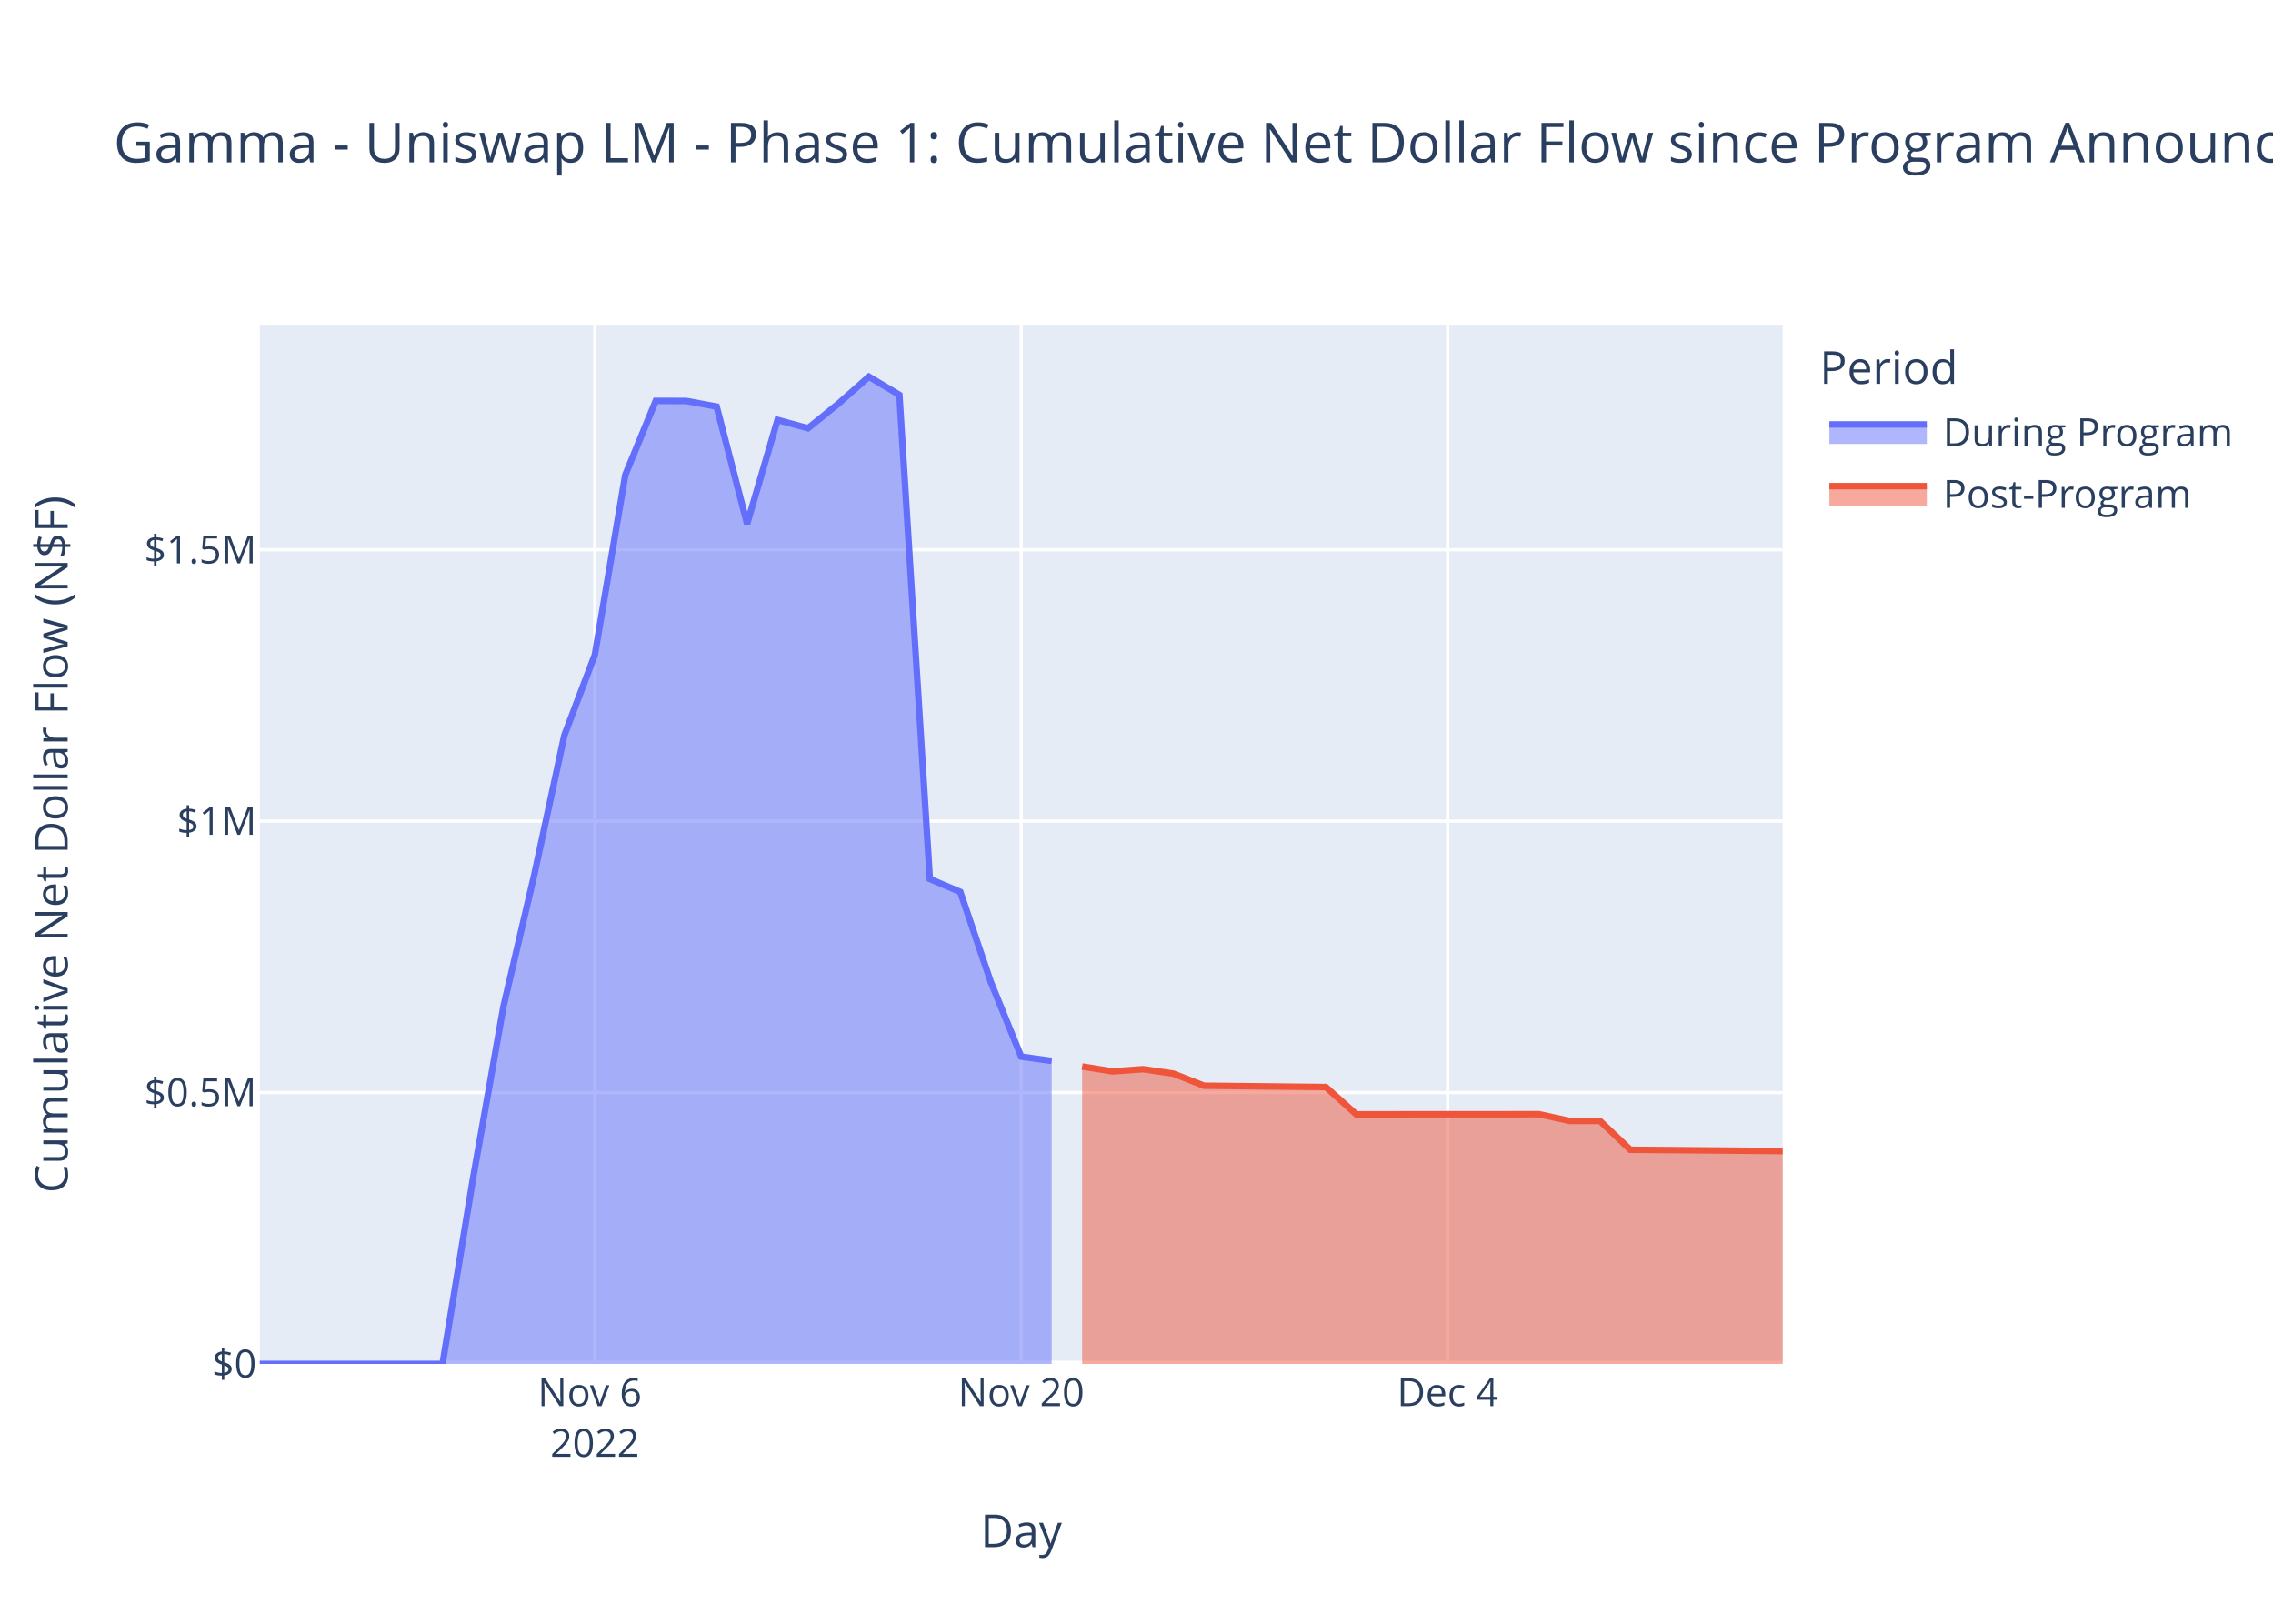
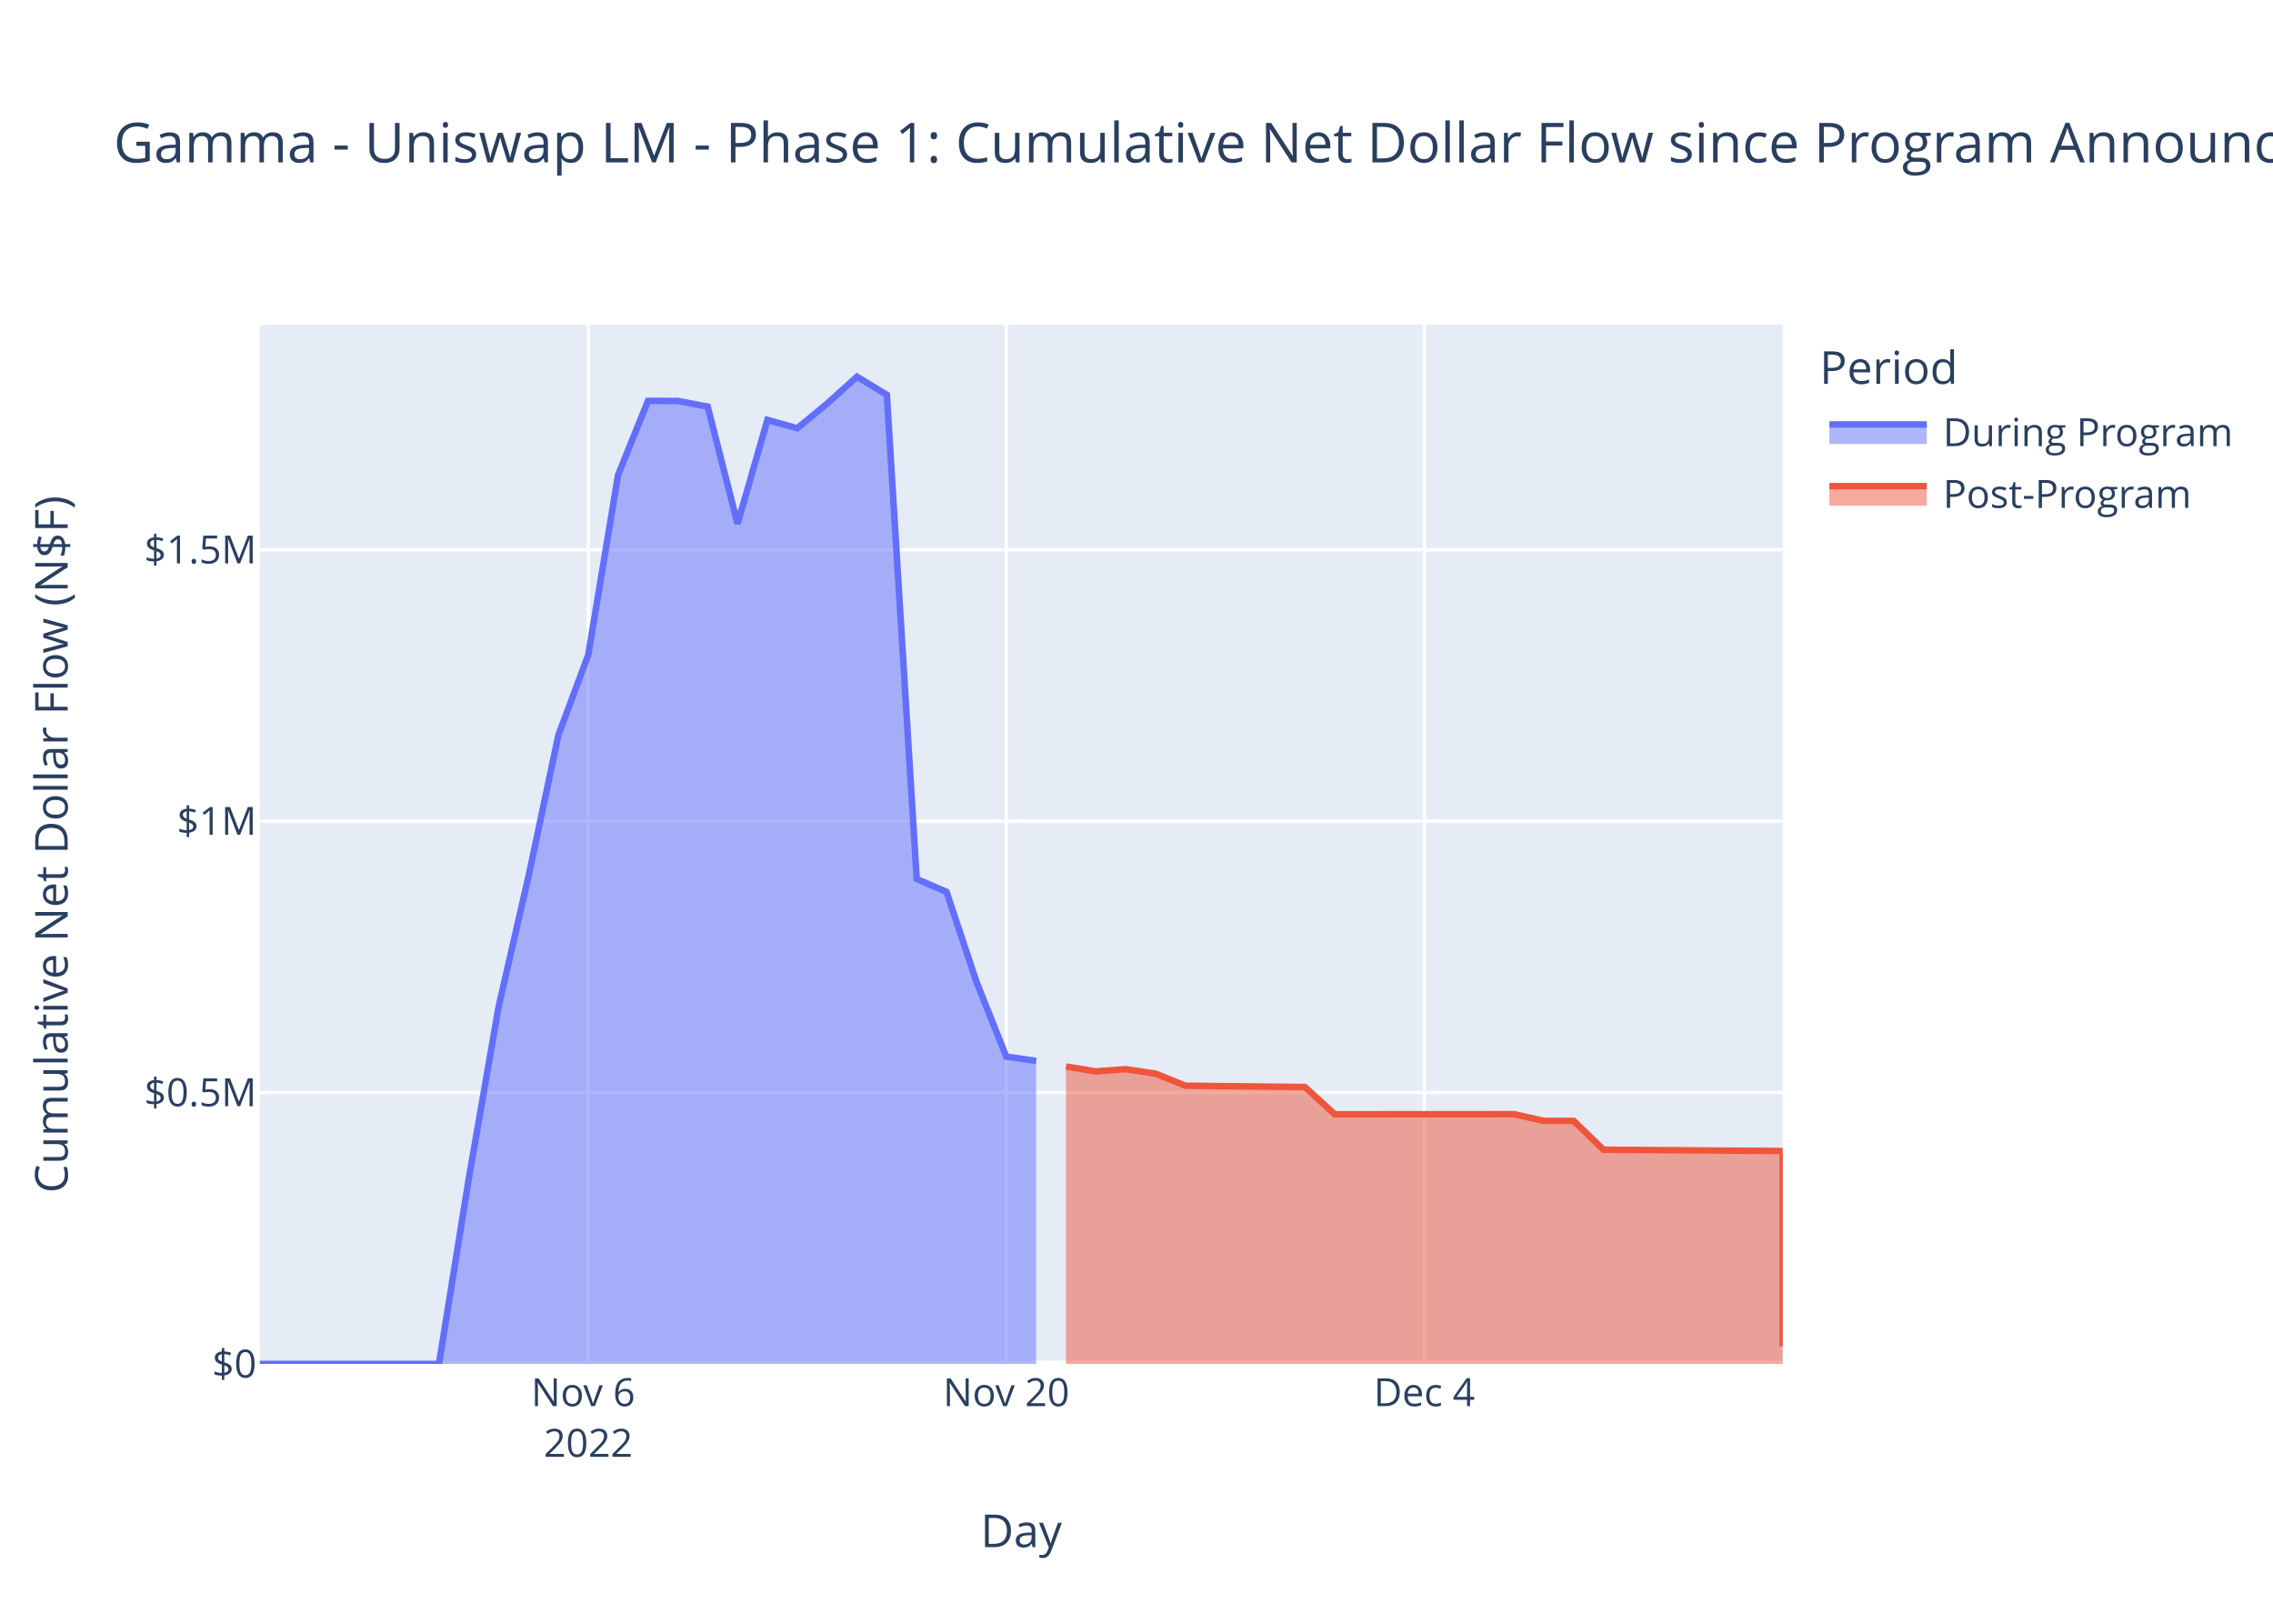
<svg xmlns="http://www.w3.org/2000/svg" class="main-svg" width="700" height="500" style="" viewBox="0 0 700 500">
  <rect x="0" y="0" width="700" height="500" style="fill: rgb(255, 255, 255); fill-opacity: 1;" />
-   <defs id="defs-0d49e1">
+   <defs id="defs-4a118f">
    <g class="clips">
-       <clipPath id="clip0d49e1xyplot" class="plotclip">
+       <clipPath id="clip4a118fxyplot" class="plotclip">
        <rect width="469" height="320" />
      </clipPath>
-       <clipPath class="axesclip" id="clip0d49e1x">
+       <clipPath class="axesclip" id="clip4a118fx">
        <rect x="80" y="0" width="469" height="500" />
      </clipPath>
-       <clipPath class="axesclip" id="clip0d49e1y">
+       <clipPath class="axesclip" id="clip4a118fy">
        <rect x="0" y="100" width="700" height="320" />
      </clipPath>
-       <clipPath class="axesclip" id="clip0d49e1xy">
+       <clipPath class="axesclip" id="clip4a118fxy">
        <rect x="80" y="100" width="469" height="320" />
      </clipPath>
    </g>
    <g class="gradients" />
    <g class="patterns" />
  </defs>
  <g class="bglayer">
    <rect class="bg" x="80" y="100" width="469" height="320" style="fill: rgb(229, 236, 246); fill-opacity: 1; stroke-width: 0;" />
  </g>
  <g class="layer-below">
    <g class="imagelayer" />
    <g class="shapelayer" />
  </g>
  <g class="cartesianlayer">
    <g class="subplot xy">
      <g class="layer-subplot">
        <g class="shapelayer" />
        <g class="imagelayer" />
      </g>
      <g class="minor-gridlayer">
        <g class="x" />
        <g class="y" />
      </g>
      <g class="gridlayer">
        <g class="x">
-           <path class="xgrid crisp" transform="translate(183.18,0)" d="M0,100v320" style="stroke: rgb(255, 255, 255); stroke-opacity: 1; stroke-width: 1px;" />
-           <path class="xgrid crisp" transform="translate(314.5,0)" d="M0,100v320" style="stroke: rgb(255, 255, 255); stroke-opacity: 1; stroke-width: 1px;" />
-           <path class="xgrid crisp" transform="translate(445.82,0)" d="M0,100v320" style="stroke: rgb(255, 255, 255); stroke-opacity: 1; stroke-width: 1px;" />
+           <path class="xgrid crisp" transform="translate(181.16,0)" d="M0,100v320" style="stroke: rgb(255, 255, 255); stroke-opacity: 1; stroke-width: 1px;" />
+           <path class="xgrid crisp" transform="translate(309.9,0)" d="M0,100v320" style="stroke: rgb(255, 255, 255); stroke-opacity: 1; stroke-width: 1px;" />
+           <path class="xgrid crisp" transform="translate(438.65,0)" d="M0,100v320" style="stroke: rgb(255, 255, 255); stroke-opacity: 1; stroke-width: 1px;" />
        </g>
        <g class="y">
          <path class="ygrid crisp" transform="translate(0,336.43)" d="M80,0h469" style="stroke: rgb(255, 255, 255); stroke-opacity: 1; stroke-width: 1px;" />
          <path class="ygrid crisp" transform="translate(0,252.86)" d="M80,0h469" style="stroke: rgb(255, 255, 255); stroke-opacity: 1; stroke-width: 1px;" />
          <path class="ygrid crisp" transform="translate(0,169.29)" d="M80,0h469" style="stroke: rgb(255, 255, 255); stroke-opacity: 1; stroke-width: 1px;" />
        </g>
      </g>
      <g class="zerolinelayer">
        <path class="yzl zl crisp" transform="translate(0,420)" d="M80,0h469" style="stroke: rgb(255, 255, 255); stroke-opacity: 1; stroke-width: 2px;" />
      </g>
      <path class="xlines-below" />
      <path class="ylines-below" />
      <g class="overlines-below" />
      <g class="xaxislayer-below" />
      <g class="yaxislayer-below" />
      <g class="overaxes-below" />
-       <g class="plot" transform="translate(80,100)" clip-path="url(#clip0d49e1xyplot)">
+       <g class="plot" transform="translate(80,100)" clip-path="url(#clip4a118fxyplot)">
        <g class="scatterlayer mlayer">
-           <g class="trace scatter trace598d30" style="stroke-miterlimit: 2;">
+           <g class="trace scatter trace92e809" style="stroke-miterlimit: 2;">
            <g class="fills">
              <g>
-                 <path class="js-fill" d="M243.88,320L0,320L0,320L56.28,319.99L65.66,262.92L75.04,209.94L84.42,169.87L93.8,126.39L103.18,101.66L112.56,46.25L121.94,23.45L131.32,23.47L140.7,25.2L150.08,61.29L159.46,29.31L168.84,31.87L178.22,24.28L187.6,16L196.98,21.59L206.36,170.66L215.74,174.65L225.12,202.33L234.5,225.37L243.88,226.68" style="fill: rgb(99, 110, 250); fill-opacity: 0.5; stroke-width: 0;" />
+                 <path class="js-fill" d="M239.1,320L0,320L0,320L55.18,319.99L64.37,262.92L73.57,209.94L82.76,169.87L91.96,126.39L101.16,101.66L110.35,46.25L119.55,23.45L128.75,23.47L137.94,25.2L147.14,61.29L156.33,29.31L165.53,31.87L174.73,24.28L183.92,16L193.12,21.59L202.31,170.66L211.51,174.65L220.71,202.33L229.9,225.37L239.1,226.68" style="fill: rgb(99, 110, 250); fill-opacity: 0.5; stroke-width: 0;" />
              </g>
            </g>
            <g class="errorbars" />
            <g class="lines">
-               <path class="js-line" d="M0,320L56.28,319.99L65.66,262.92L75.04,209.94L84.42,169.87L93.8,126.39L103.18,101.66L112.56,46.25L121.94,23.45L131.32,23.47L140.7,25.2L150.08,61.29L159.46,29.31L168.84,31.87L178.22,24.28L187.6,16L196.98,21.59L206.36,170.66L215.74,174.65L225.12,202.33L234.5,225.37L243.88,226.68" style="vector-effect: non-scaling-stroke; fill: none; stroke: rgb(99, 110, 250); stroke-opacity: 1; stroke-width: 2px; opacity: 1;" />
+               <path class="js-line" d="M0,320L55.18,319.99L64.37,262.92L73.57,209.94L82.76,169.87L91.96,126.39L101.16,101.66L110.35,46.25L119.55,23.45L128.75,23.47L137.94,25.2L147.14,61.29L156.33,29.31L165.53,31.87L174.73,24.28L183.92,16L193.12,21.59L202.31,170.66L211.51,174.65L220.71,202.33L229.9,225.37L239.1,226.68" style="vector-effect: non-scaling-stroke; fill: none; stroke: rgb(99, 110, 250); stroke-opacity: 1; stroke-width: 2px; opacity: 1;" />
            </g>
            <g class="points" />
            <g class="text" />
          </g>
-           <g class="trace scatter trace804b3a" style="stroke-miterlimit: 2;">
+           <g class="trace scatter tracedbb749" style="stroke-miterlimit: 2;">
            <g class="fills">
              <g>
-                 <path class="js-fill" d="M469,320L253.26,320L253.26,228.41L262.64,229.91L272.02,229.23L281.4,230.61L290.78,234.32L328.3,234.73L337.68,243.12L393.96,243.09L403.34,245.15L412.72,245.15L422.1,254.04L469,254.44" style="fill: rgb(239, 85, 59); fill-opacity: 0.5; stroke-width: 0;" />
+                 <path class="js-fill" d="M469,320L248.29,320L248.29,228.41L257.49,229.91L266.69,229.23L275.88,230.61L285.08,234.32L321.86,234.73L331.06,243.12L386.24,243.09L395.43,245.15L404.63,245.15L413.82,254.04L469,254.43L469,314.61" style="fill: rgb(239, 85, 59); fill-opacity: 0.5; stroke-width: 0;" />
              </g>
            </g>
            <g class="errorbars" />
            <g class="lines">
-               <path class="js-line" d="M253.26,228.41L262.64,229.91L272.02,229.23L281.4,230.61L290.78,234.32L328.3,234.73L337.68,243.12L393.96,243.09L403.34,245.15L412.72,245.15L422.1,254.04L469,254.44" style="vector-effect: non-scaling-stroke; fill: none; stroke: rgb(239, 85, 59); stroke-opacity: 1; stroke-width: 2px; opacity: 1;" />
+               <path class="js-line" d="M248.29,228.41L257.49,229.91L266.69,229.23L275.88,230.61L285.08,234.32L321.86,234.73L331.06,243.12L386.24,243.09L395.43,245.15L404.63,245.15L413.82,254.04L469,254.43L469,314.61" style="vector-effect: non-scaling-stroke; fill: none; stroke: rgb(239, 85, 59); stroke-opacity: 1; stroke-width: 2px; opacity: 1;" />
            </g>
            <g class="points" />
            <g class="text" />
          </g>
        </g>
      </g>
      <g class="overplot" />
      <path class="xlines-above crisp" d="M0,0" style="fill: none;" />
      <path class="ylines-above crisp" d="M0,0" style="fill: none;" />
      <g class="overlines-above" />
      <g class="xaxislayer-above">
        <g class="xtick">
-           <text text-anchor="middle" x="0" y="433" transform="translate(183.18,0)" style="font-family: 'Open Sans', verdana, arial, sans-serif; font-size: 12px; fill: rgb(42, 63, 95); fill-opacity: 1; white-space: pre; opacity: 1;">
+           <text text-anchor="middle" x="0" y="433" transform="translate(181.16,0)" style="font-family: 'Open Sans', verdana, arial, sans-serif; font-size: 12px; fill: rgb(42, 63, 95); fill-opacity: 1; white-space: pre; opacity: 1;">
            <tspan class="line" dy="0em" x="0" y="433">Nov 6</tspan>
            <tspan class="line" dy="1.3em" x="0" y="433">2022</tspan>
          </text>
        </g>
        <g class="xtick">
-           <text text-anchor="middle" x="0" y="433" style="font-family: 'Open Sans', verdana, arial, sans-serif; font-size: 12px; fill: rgb(42, 63, 95); fill-opacity: 1; white-space: pre; opacity: 1;" transform="translate(314.5,0)">Nov 20</text>
+           <text text-anchor="middle" x="0" y="433" style="font-family: 'Open Sans', verdana, arial, sans-serif; font-size: 12px; fill: rgb(42, 63, 95); fill-opacity: 1; white-space: pre; opacity: 1;" transform="translate(309.9,0)">Nov 20</text>
        </g>
        <g class="xtick">
-           <text text-anchor="middle" x="0" y="433" style="font-family: 'Open Sans', verdana, arial, sans-serif; font-size: 12px; fill: rgb(42, 63, 95); fill-opacity: 1; white-space: pre; opacity: 1;" transform="translate(445.82,0)">Dec 4</text>
+           <text text-anchor="middle" x="0" y="433" style="font-family: 'Open Sans', verdana, arial, sans-serif; font-size: 12px; fill: rgb(42, 63, 95); fill-opacity: 1; white-space: pre; opacity: 1;" transform="translate(438.65,0)">Dec 4</text>
        </g>
      </g>
      <g class="yaxislayer-above">
        <g class="ytick">
          <text text-anchor="end" x="79" y="4.2" transform="translate(0,420)" style="font-family: 'Open Sans', verdana, arial, sans-serif; font-size: 12px; fill: rgb(42, 63, 95); fill-opacity: 1; white-space: pre; opacity: 1;">$0</text>
        </g>
        <g class="ytick">
          <text text-anchor="end" x="79" y="4.2" style="font-family: 'Open Sans', verdana, arial, sans-serif; font-size: 12px; fill: rgb(42, 63, 95); fill-opacity: 1; white-space: pre; opacity: 1;" transform="translate(0,336.43)">$0.5M</text>
        </g>
        <g class="ytick">
          <text text-anchor="end" x="79" y="4.2" style="font-family: 'Open Sans', verdana, arial, sans-serif; font-size: 12px; fill: rgb(42, 63, 95); fill-opacity: 1; white-space: pre; opacity: 1;" transform="translate(0,252.86)">$1M</text>
        </g>
        <g class="ytick">
          <text text-anchor="end" x="79" y="4.2" style="font-family: 'Open Sans', verdana, arial, sans-serif; font-size: 12px; fill: rgb(42, 63, 95); fill-opacity: 1; white-space: pre; opacity: 1;" transform="translate(0,169.29)">$1.5M</text>
        </g>
      </g>
      <g class="overaxes-above" />
    </g>
  </g>
  <g class="polarlayer" />
  <g class="smithlayer" />
  <g class="ternarylayer" />
  <g class="geolayer" />
  <g class="funnelarealayer" />
  <g class="pielayer" />
  <g class="iciclelayer" />
  <g class="treemaplayer" />
  <g class="sunburstlayer" />
  <g class="glimages" />
-   <defs id="topdefs-0d49e1">
+   <defs id="topdefs-4a118f">
    <g class="clips" />
-     <clipPath id="legend0d49e1">
+     <clipPath id="legend4a118f">
      <rect width="130" height="67" x="0" y="0" />
    </clipPath>
  </defs>
  <g class="layer-above">
    <g class="imagelayer" />
    <g class="shapelayer" />
  </g>
  <g class="infolayer">
    <g class="legend" pointer-events="all" transform="translate(558.38,100)">
      <rect class="bg" shape-rendering="crispEdges" width="130" height="67" x="0" y="0" style="stroke: rgb(68, 68, 68); stroke-opacity: 1; fill: rgb(255, 255, 255); fill-opacity: 1; stroke-width: 0px;" />
-       <g class="scrollbox" transform="" clip-path="url(#legend0d49e1)">
+       <g class="scrollbox" transform="" clip-path="url(#legend4a118f)">
        <text class="legendtitletext" text-anchor="start" x="2" y="18.2" style="font-family: 'Open Sans', verdana, arial, sans-serif; font-size: 14px; fill: rgb(42, 63, 95); fill-opacity: 1; white-space: pre;">Period</text>
        <g class="groups">
          <g class="traces" transform="translate(0,32.7)" style="opacity: 1;">
            <text class="legendtext" text-anchor="start" x="40" y="4.68" style="font-family: 'Open Sans', verdana, arial, sans-serif; font-size: 12px; fill: rgb(42, 63, 95); fill-opacity: 1; white-space: pre;">During Program</text>
            <g class="layers">
              <g class="legendfill">
                <path class="js-fill" d="M5,-2h30v6h-30z" style="stroke-width: 0; fill: rgb(99, 110, 250); fill-opacity: 0.5;" />
              </g>
              <g class="legendlines">
                <path class="js-line" d="M5,-2h30" style="fill: none; stroke: rgb(99, 110, 250); stroke-opacity: 1; stroke-width: 2px;" />
              </g>
              <g class="legendsymbols">
                <g class="legendpoints" />
              </g>
            </g>
            <rect class="legendtoggle" x="0" y="-9.5" width="124.703" height="19" style="fill: rgb(0, 0, 0); fill-opacity: 0;" />
          </g>
          <g class="traces" transform="translate(0,51.7)" style="opacity: 1;">
            <text class="legendtext" text-anchor="start" x="40" y="4.68" style="font-family: 'Open Sans', verdana, arial, sans-serif; font-size: 12px; fill: rgb(42, 63, 95); fill-opacity: 1; white-space: pre;">Post-Program</text>
            <g class="layers">
              <g class="legendfill">
                <path class="js-fill" d="M5,-2h30v6h-30z" style="stroke-width: 0; fill: rgb(239, 85, 59); fill-opacity: 0.5;" />
              </g>
              <g class="legendlines">
                <path class="js-line" d="M5,-2h30" style="fill: none; stroke: rgb(239, 85, 59); stroke-opacity: 1; stroke-width: 2px;" />
              </g>
              <g class="legendsymbols">
                <g class="legendpoints" />
              </g>
            </g>
            <rect class="legendtoggle" x="0" y="-9.5" width="124.703" height="19" style="fill: rgb(0, 0, 0); fill-opacity: 0;" />
          </g>
        </g>
      </g>
      <rect class="scrollbar" rx="20" ry="3" width="0" height="0" x="0" y="0" style="fill: rgb(128, 139, 164); fill-opacity: 1;" />
    </g>
    <g class="g-gtitle">
      <text class="gtitle" x="35" y="50" text-anchor="start" dy="0em" style="font-family: 'Open Sans', verdana, arial, sans-serif; font-size: 17px; fill: rgb(42, 63, 95); opacity: 1; font-weight: normal; white-space: pre;">Gamma - Uniswap LM - Phase 1: Cumulative Net Dollar Flow since Program Announcement - At Last Price</text>
    </g>
    <g class="g-xtitle">
      <text class="xtitle" x="314.5" y="476.409" text-anchor="middle" style="font-family: 'Open Sans', verdana, arial, sans-serif; font-size: 14px; fill: rgb(42, 63, 95); opacity: 1; font-weight: normal; white-space: pre;">Day</text>
    </g>
    <g class="g-ytitle">
      <text class="ytitle" transform="rotate(-90,20.84063,260)" x="20.841" y="260" text-anchor="middle" style="font-family: 'Open Sans', verdana, arial, sans-serif; font-size: 14px; fill: rgb(42, 63, 95); opacity: 1; font-weight: normal; white-space: pre;">Cumulative Net Dollar Flow (N$F)</text>
    </g>
  </g>
</svg>
